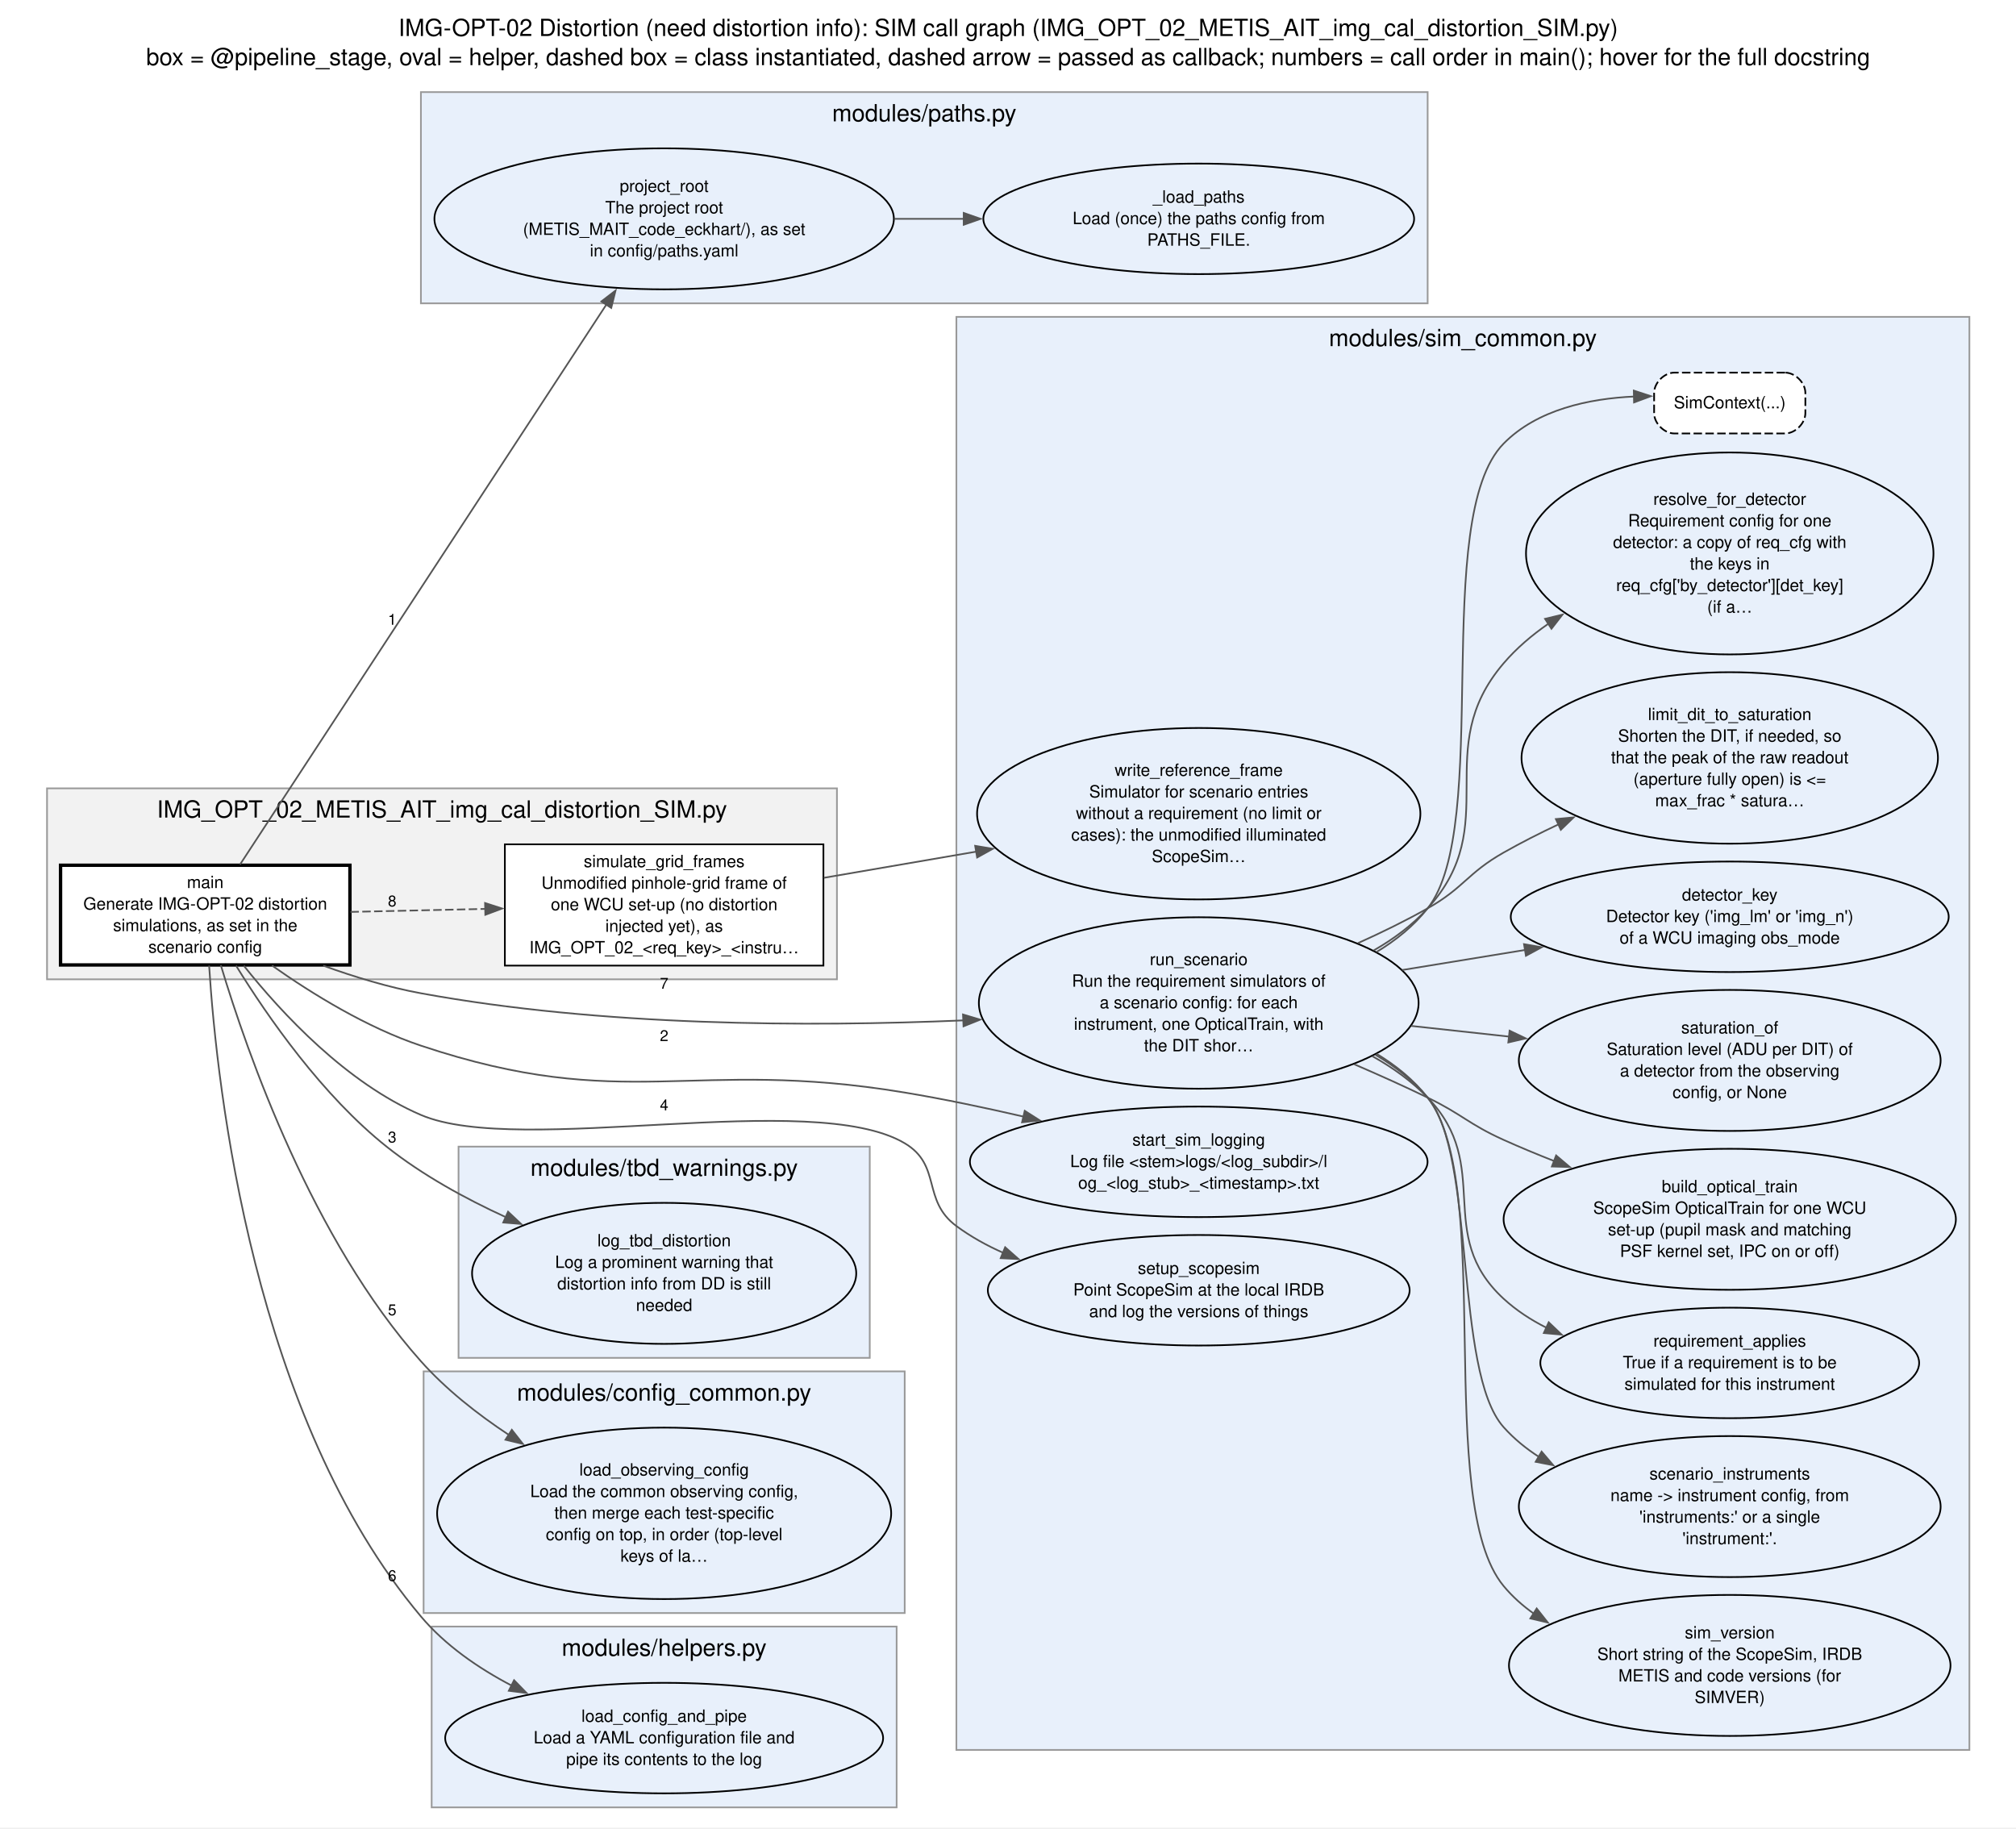
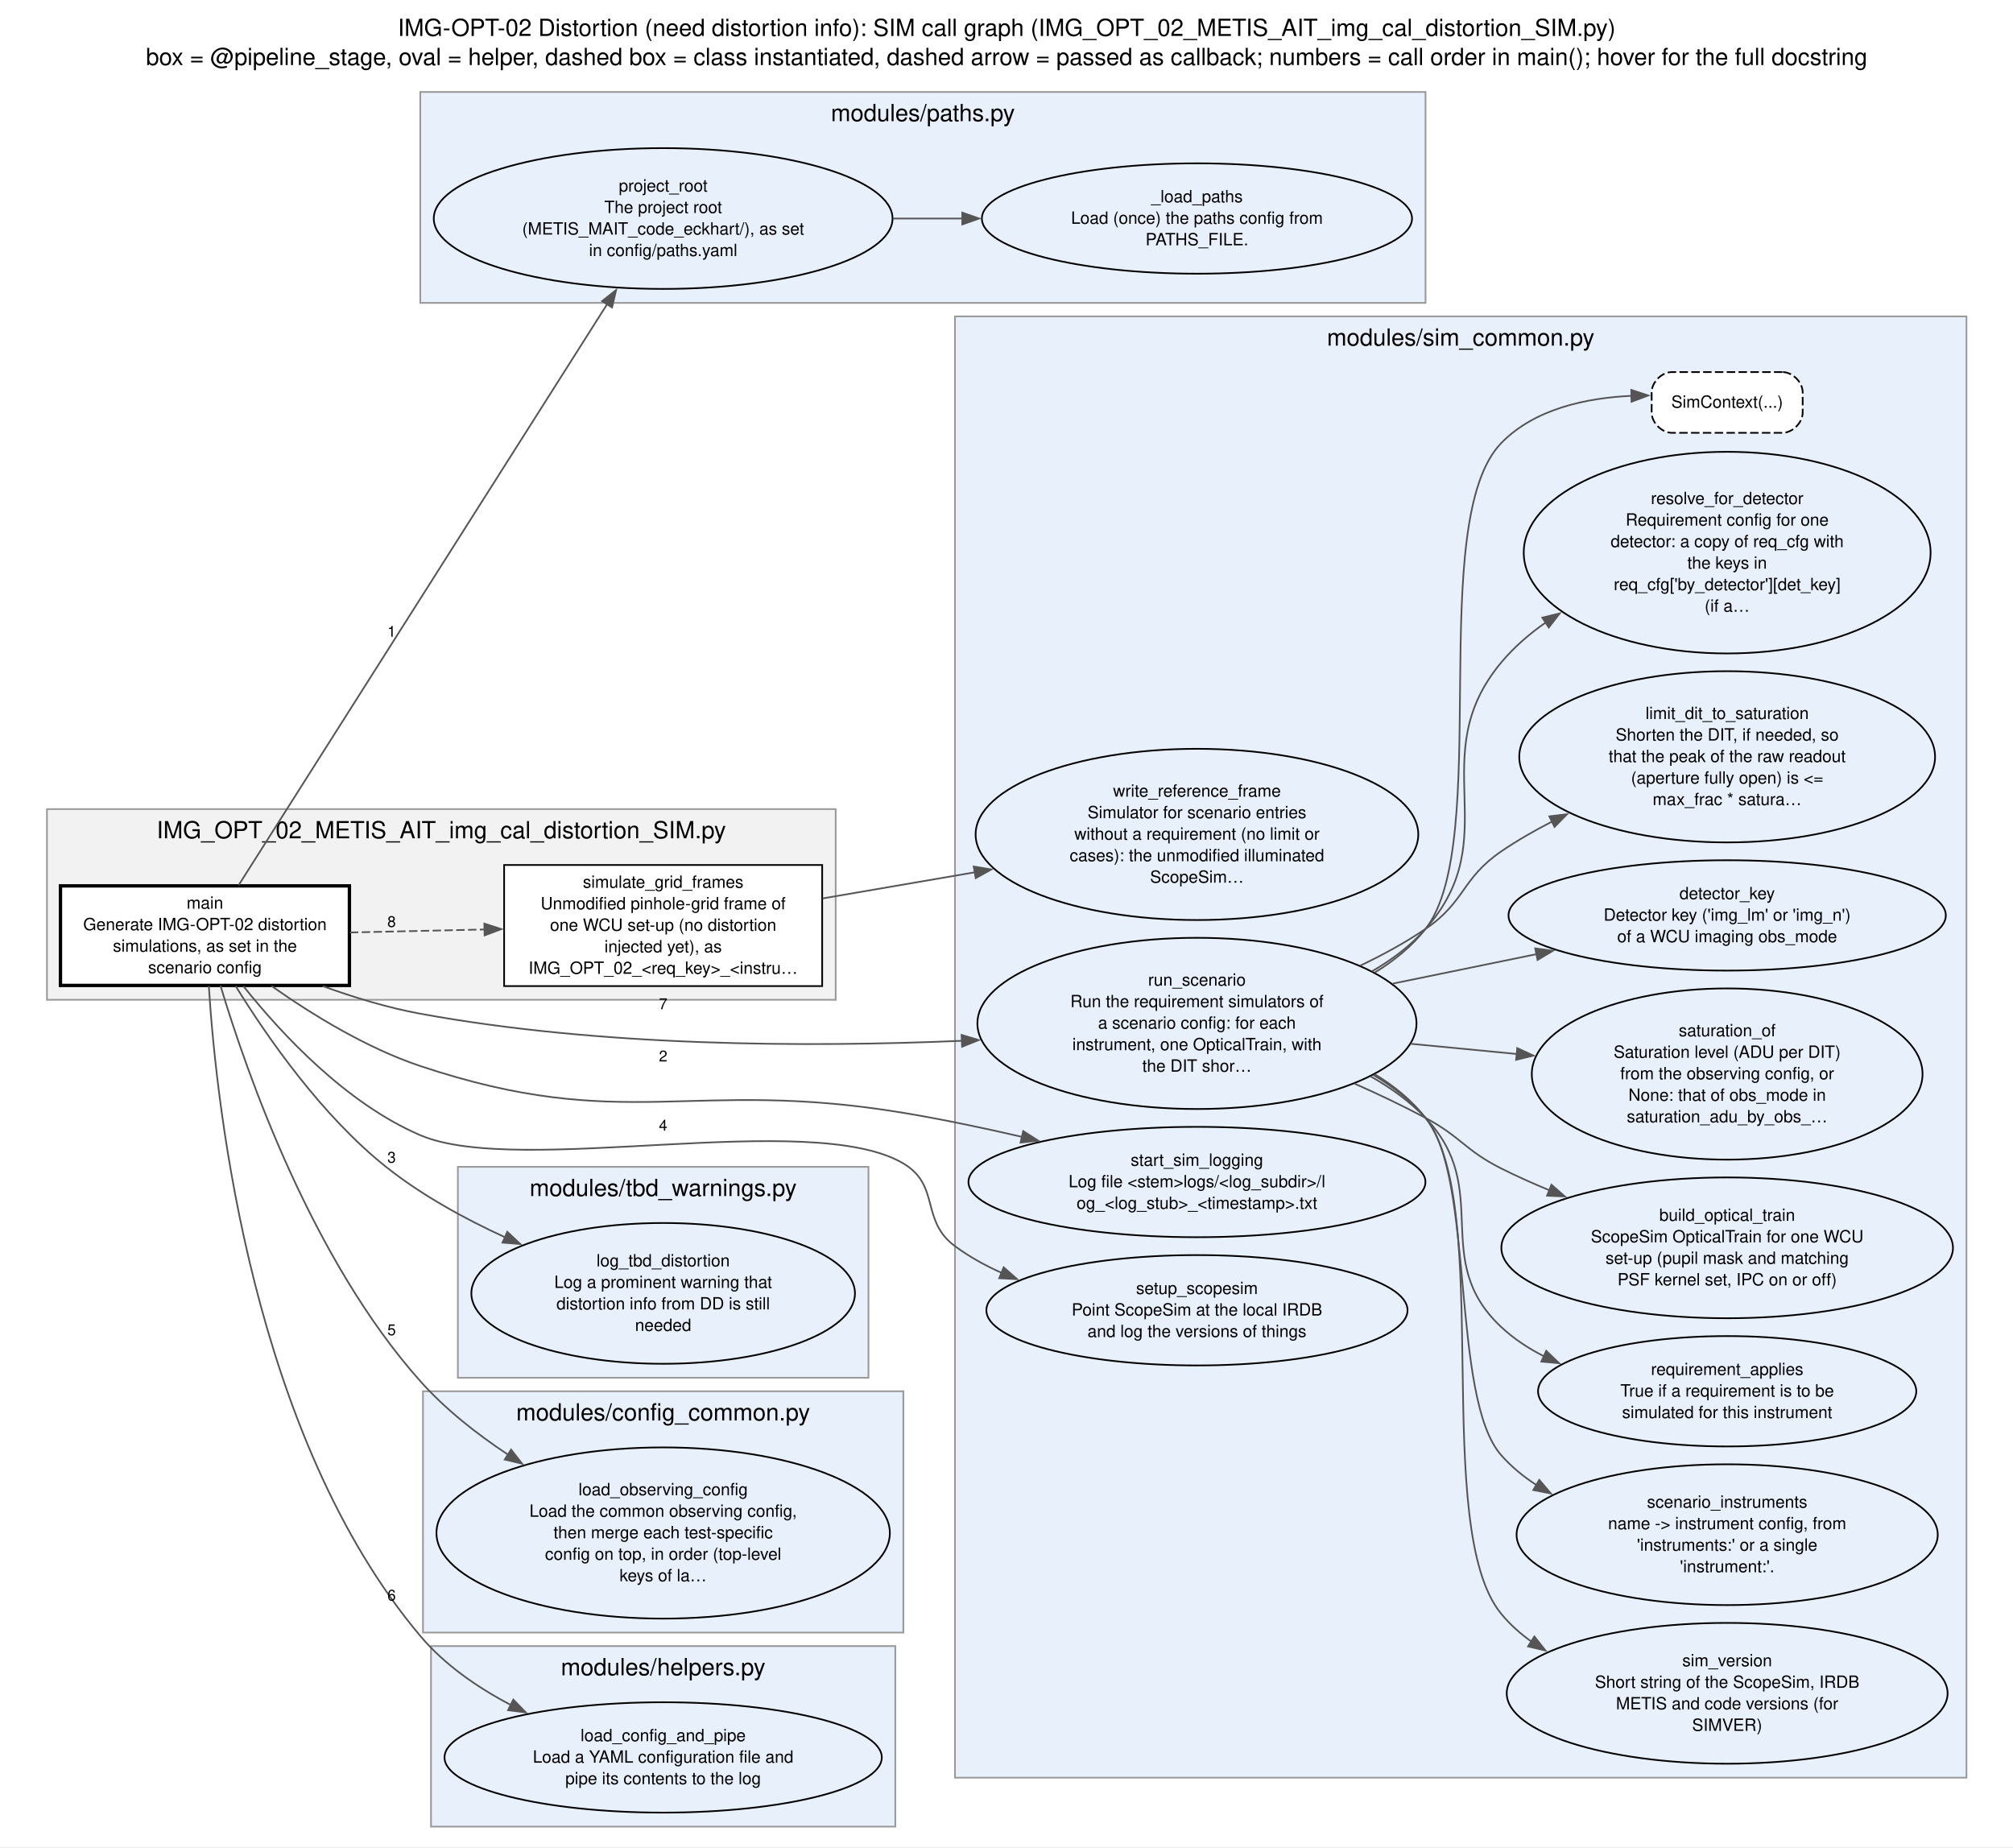
- <svg xmlns="http://www.w3.org/2000/svg" xmlns:xlink="http://www.w3.org/1999/xlink" width="1193pt" height="1082pt" viewBox="0.00 0.00 1193.00 1082.00">
-   <g id="graph0" class="graph" transform="scale(1 1) rotate(0) translate(4 1077.5)">
-     <polygon fill="white" stroke="none" points="-4,4 -4,-1077.5 1189.25,-1077.5 1189.25,4 -4,4" />
-     <text xml:space="preserve" text-anchor="middle" x="592.62" y="-1056.2" font-family="Helvetica,sans-Serif" font-size="14.00">IMG-OPT-02 Distortion (need distortion info): SIM call graph (IMG_OPT_02_METIS_AIT_img_cal_distortion_SIM.py)</text>
-     <text xml:space="preserve" text-anchor="middle" x="592.62" y="-1038.95" font-family="Helvetica,sans-Serif" font-size="14.00">box = @pipeline_stage, oval = helper, dashed box = class instantiated, dashed arrow = passed as callback; numbers = call order in main(); hover for the full docstring</text>
+ <svg xmlns="http://www.w3.org/2000/svg" xmlns:xlink="http://www.w3.org/1999/xlink" width="1193pt" height="1095pt" viewBox="0.00 0.00 1193.00 1095.00">
+   <g id="graph0" class="graph" transform="scale(1 1) rotate(0) translate(4 1090.5)">
+     <polygon fill="white" stroke="none" points="-4,4 -4,-1090.5 1189.25,-1090.5 1189.25,4 -4,4" />
+     <text xml:space="preserve" text-anchor="middle" x="592.62" y="-1069.2" font-family="Helvetica,sans-Serif" font-size="14.00">IMG-OPT-02 Distortion (need distortion info): SIM call graph (IMG_OPT_02_METIS_AIT_img_cal_distortion_SIM.py)</text>
+     <text xml:space="preserve" text-anchor="middle" x="592.62" y="-1051.95" font-family="Helvetica,sans-Serif" font-size="14.00">box = @pipeline_stage, oval = helper, dashed box = class instantiated, dashed arrow = passed as callback; numbers = call order in main(); hover for the full docstring</text>
    <g id="clust1" class="cluster">
      <polygon fill="#f2f2f2" stroke="#999999" points="23.83,-498 23.83,-611 491.27,-611 491.27,-498 23.83,-498" />
      <text xml:space="preserve" text-anchor="middle" x="257.55" y="-593.7" font-family="Helvetica,sans-Serif" font-size="14.00">IMG_OPT_02_METIS_AIT_img_cal_distortion_SIM.py</text>
    </g>
    <g id="clust2" class="cluster">
-       <polygon fill="#e8f0fb" stroke="#999999" points="245.08,-898 245.08,-1023 840.83,-1023 840.83,-898 245.08,-898" />
-       <text xml:space="preserve" text-anchor="middle" x="542.95" y="-1005.7" font-family="Helvetica,sans-Serif" font-size="14.00">modules/paths.py</text>
+       <polygon fill="#e8f0fb" stroke="#999999" points="245.08,-911 245.08,-1036 840.83,-1036 840.83,-911 245.08,-911" />
+       <text xml:space="preserve" text-anchor="middle" x="542.95" y="-1018.7" font-family="Helvetica,sans-Serif" font-size="14.00">modules/paths.py</text>
    </g>
    <g id="clust3" class="cluster">
-       <polygon fill="#e8f0fb" stroke="#999999" points="561.96,-42 561.96,-890 1161.42,-890 1161.42,-42 561.96,-42" />
-       <text xml:space="preserve" text-anchor="middle" x="861.69" y="-872.7" font-family="Helvetica,sans-Serif" font-size="14.00">modules/sim_common.py</text>
+       <polygon fill="#e8f0fb" stroke="#999999" points="561.96,-37 561.96,-903 1161.42,-903 1161.42,-37 561.96,-37" />
+       <text xml:space="preserve" text-anchor="middle" x="861.69" y="-885.7" font-family="Helvetica,sans-Serif" font-size="14.00">modules/sim_common.py</text>
    </g>
    <g id="clust4" class="cluster">
      <polygon fill="#e8f0fb" stroke="#999999" points="267.35,-274 267.35,-399 510.69,-399 510.69,-274 267.35,-274" />
      <text xml:space="preserve" text-anchor="middle" x="389.02" y="-381.7" font-family="Helvetica,sans-Serif" font-size="14.00">modules/tbd_warnings.py</text>
    </g>
    <g id="clust5" class="cluster">
      <polygon fill="#e8f0fb" stroke="#999999" points="246.67,-123 246.67,-266 531.37,-266 531.37,-123 246.67,-123" />
      <text xml:space="preserve" text-anchor="middle" x="389.02" y="-248.7" font-family="Helvetica,sans-Serif" font-size="14.00">modules/config_common.py</text>
    </g>
    <g id="clust6" class="cluster">
      <polygon fill="#e8f0fb" stroke="#999999" points="251.44,-8 251.44,-115 526.6,-115 526.6,-8 251.44,-8" />
      <text xml:space="preserve" text-anchor="middle" x="389.02" y="-97.7" font-family="Helvetica,sans-Serif" font-size="14.00">modules/helpers.py</text>
    </g>
    <g id="node1" class="node">
      <g id="a_node1">
        <a xlink:title="Generate IMG-OPT-02 distortion simulations, as set in the scenario config.">
          <polygon fill="white" stroke="black" stroke-width="2" points="203.08,-565.5 31.83,-565.5 31.83,-506.5 203.08,-506.5 203.08,-565.5" />
          <text xml:space="preserve" text-anchor="middle" x="117.45" y="-552" font-family="Helvetica,sans-Serif" font-size="10.00">main</text>
          <text xml:space="preserve" text-anchor="middle" x="117.45" y="-539.25" font-family="Helvetica,sans-Serif" font-size="10.00">Generate IMG-OPT-02 distortion</text>
          <text xml:space="preserve" text-anchor="middle" x="117.45" y="-526.5" font-family="Helvetica,sans-Serif" font-size="10.00">simulations, as set in the</text>
          <text xml:space="preserve" text-anchor="middle" x="117.45" y="-513.75" font-family="Helvetica,sans-Serif" font-size="10.00">scenario config</text>
        </a>
      </g>
    </g>
    <g id="node2" class="node">
      <g id="a_node2">
        <a xlink:title="Unmodified pinhole-grid frame of one WCU set-up (no distortion injected yet), as&#10;IMG_OPT_02_&lt;req_key&gt;_&lt;instrument&gt;_reference.fits (sim_common.write_reference_frame).&#10;&#10;OUTPUTS:&#10;- list[str]: written files">
          <polygon fill="white" stroke="black" points="483.27,-577.88 294.77,-577.88 294.77,-506.12 483.27,-506.12 483.27,-577.88" />
          <text xml:space="preserve" text-anchor="middle" x="389.02" y="-564.38" font-family="Helvetica,sans-Serif" font-size="10.00">simulate_grid_frames</text>
          <text xml:space="preserve" text-anchor="middle" x="389.02" y="-551.62" font-family="Helvetica,sans-Serif" font-size="10.00">Unmodified pinhole-grid frame of</text>
          <text xml:space="preserve" text-anchor="middle" x="389.02" y="-538.88" font-family="Helvetica,sans-Serif" font-size="10.00">one WCU set-up (no distortion</text>
          <text xml:space="preserve" text-anchor="middle" x="389.02" y="-526.12" font-family="Helvetica,sans-Serif" font-size="10.00">injected yet), as</text>
          <text xml:space="preserve" text-anchor="middle" x="389.02" y="-513.38" font-family="Helvetica,sans-Serif" font-size="10.00">IMG_OPT_02_&lt;req_key&gt;_&lt;instru…</text>
        </a>
      </g>
    </g>
    <g id="edge8" class="edge">
      <path fill="none" stroke="#555555" stroke-dasharray="5,2" d="M203.38,-537.89C228.76,-538.46 256.9,-539.08 283.39,-539.67" />
      <polygon fill="#555555" stroke="#555555" points="283.04,-543.16 293.12,-539.89 283.2,-536.17 283.04,-543.16" />
      <text xml:space="preserve" text-anchor="middle" x="228.08" y="-541.16" font-family="Helvetica,sans-Serif" font-size="9.00">8</text>
    </g>
    <g id="node3" class="node">
      <g id="a_node3">
        <a xlink:title="The project root (METIS_MAIT_code_eckhart/), as set in config/paths.yaml.&#10;&#10;OUTPUTS&#10;-------&#10;str&#10;    Absolute path, ending in '/' (scripts append to it, e.g. stem + &quot;data/&quot;).">
-           <ellipse fill="none" stroke="black" cx="389.02" cy="-948" rx="135.94" ry="41.72" />
-           <text xml:space="preserve" text-anchor="middle" x="389.02" y="-964" font-family="Helvetica,sans-Serif" font-size="10.00">project_root</text>
-           <text xml:space="preserve" text-anchor="middle" x="389.02" y="-951.25" font-family="Helvetica,sans-Serif" font-size="10.00">The project root</text>
-           <text xml:space="preserve" text-anchor="middle" x="389.02" y="-938.5" font-family="Helvetica,sans-Serif" font-size="10.00">(METIS_MAIT_code_eckhart/), as set</text>
-           <text xml:space="preserve" text-anchor="middle" x="389.02" y="-925.75" font-family="Helvetica,sans-Serif" font-size="10.00">in config/paths.yaml</text>
+           <ellipse fill="none" stroke="black" cx="389.02" cy="-961" rx="135.94" ry="41.72" />
+           <text xml:space="preserve" text-anchor="middle" x="389.02" y="-977" font-family="Helvetica,sans-Serif" font-size="10.00">project_root</text>
+           <text xml:space="preserve" text-anchor="middle" x="389.02" y="-964.25" font-family="Helvetica,sans-Serif" font-size="10.00">The project root</text>
+           <text xml:space="preserve" text-anchor="middle" x="389.02" y="-951.5" font-family="Helvetica,sans-Serif" font-size="10.00">(METIS_MAIT_code_eckhart/), as set</text>
+           <text xml:space="preserve" text-anchor="middle" x="389.02" y="-938.75" font-family="Helvetica,sans-Serif" font-size="10.00">in config/paths.yaml</text>
        </a>
      </g>
    </g>
    <g id="edge1" class="edge">
-       <path fill="none" stroke="#555555" d="M138.06,-565.96C183.83,-635.93 298.17,-810.68 354.95,-897.46" />
-       <polygon fill="#555555" stroke="#555555" points="351.86,-899.12 360.26,-905.57 357.71,-895.29 351.86,-899.12" />
-       <text xml:space="preserve" text-anchor="middle" x="228.08" y="-707.8" font-family="Helvetica,sans-Serif" font-size="9.00">1</text>
+       <path fill="none" stroke="#555555" d="M137.41,-565.89C182.98,-637.73 299.09,-820.79 355.83,-910.25" />
+       <polygon fill="#555555" stroke="#555555" points="352.83,-912.05 361.14,-918.62 358.74,-908.3 352.83,-912.05" />
+       <text xml:space="preserve" text-anchor="middle" x="228.08" y="-713.13" font-family="Helvetica,sans-Serif" font-size="9.00">1</text>
    </g>
    <g id="node5" class="node">
      <g id="a_node5">
        <a xlink:title="Log file &lt;stem&gt;logs/&lt;log_subdir&gt;/log_&lt;log_stub&gt;_&lt;timestamp&gt;.txt.">
          <ellipse fill="none" stroke="black" cx="705.37" cy="-390" rx="135.41" ry="32.7" />
          <text xml:space="preserve" text-anchor="middle" x="705.37" y="-399.62" font-family="Helvetica,sans-Serif" font-size="10.00">start_sim_logging</text>
          <text xml:space="preserve" text-anchor="middle" x="705.37" y="-386.88" font-family="Helvetica,sans-Serif" font-size="10.00">Log file &lt;stem&gt;logs/&lt;log_subdir&gt;/l</text>
          <text xml:space="preserve" text-anchor="middle" x="705.37" y="-374.12" font-family="Helvetica,sans-Serif" font-size="10.00">og_&lt;log_stub&gt;_&lt;timestamp&gt;.txt</text>
        </a>
      </g>
    </g>
    <g id="edge2" class="edge">
      <path fill="none" stroke="#555555" d="M156.93,-506.18C180.92,-489.26 213.2,-469.39 245.08,-458.75 366.34,-418.27 405.26,-451.96 531.37,-431 554.27,-427.2 578.64,-422.09 601.64,-416.77" />
      <polygon fill="#555555" stroke="#555555" points="602.4,-420.19 611.34,-414.5 600.81,-413.37 602.4,-420.19" />
      <text xml:space="preserve" text-anchor="middle" x="389.02" y="-461.45" font-family="Helvetica,sans-Serif" font-size="9.00">2</text>
    </g>
    <g id="node6" class="node">
      <g id="a_node6">
        <a xlink:title="Point ScopeSim at the local IRDB and log the versions of things.">
          <ellipse fill="none" stroke="black" cx="705.37" cy="-314" rx="124.8" ry="32.7" />
          <text xml:space="preserve" text-anchor="middle" x="705.37" y="-323.62" font-family="Helvetica,sans-Serif" font-size="10.00">setup_scopesim</text>
          <text xml:space="preserve" text-anchor="middle" x="705.37" y="-310.88" font-family="Helvetica,sans-Serif" font-size="10.00">Point ScopeSim at the local IRDB</text>
          <text xml:space="preserve" text-anchor="middle" x="705.37" y="-298.12" font-family="Helvetica,sans-Serif" font-size="10.00">and log the versions of things</text>
        </a>
      </g>
    </g>
    <g id="edge4" class="edge">
      <path fill="none" stroke="#555555" d="M140.28,-506.05C162.92,-477.64 201.12,-436.59 245.08,-417.75 303.66,-392.65 476.56,-433.52 531.37,-401 553.45,-387.9 541.32,-367.26 561.96,-352 570.44,-345.73 579.87,-340.5 589.74,-336.13" />
      <polygon fill="#555555" stroke="#555555" points="590.81,-339.47 598.75,-332.45 588.17,-332.99 590.81,-339.47" />
      <text xml:space="preserve" text-anchor="middle" x="389.02" y="-420.45" font-family="Helvetica,sans-Serif" font-size="9.00">4</text>
    </g>
    <g id="node7" class="node">
      <g id="a_node7">
-         <a xlink:title="Run the requirement simulators of a scenario config: for each instrument, one&#10;OpticalTrain, with the DIT shortened if needed so the raw readout (aperture fully&#10;open) peaks at &lt;= MAX_RAW_FRAC of saturation (limit_dit_to_saturation); for each&#10;requirement with simulate: true that applies to it, the requirement's simulator,&#10;simulator(ctx, req_key, req_cfg) -&gt; list of written files, with req_cfg resolved&#10;for the instrument's detector (see resolve_for_detector).&#10;&#10;INPUTS:&#10;- scenario (dict): the scenario config&#10;- simulators (dict): requirement key -&gt; simulator function&#10;- observing (dict): merged observing config (common + test-specific)&#10;- out_dir (str): directory to write to&#10;- test_prefix (str): file name prefix, e.g. 'IMG_OPT_04'&#10;- results_dir (str or None): directory for FYI plots (ctx.results_dir), if any&#10;&#10;OUTPUTS:&#10;- dict: (requirement key, instrument name) -&gt; list of written files">
+         <a xlink:title="Run the requirement simulators of a scenario config: for each instrument, one&#10;OpticalTrain, with the DIT shortened if needed so the raw readout (aperture fully&#10;open) peaks at &lt;= MAX_RAW_FRAC of saturation (limit_dit_to_saturation); for each&#10;requirement with simulate: true that applies to it, the requirement's simulator,&#10;simulator(ctx, req_key, req_cfg) -&gt; list of written files, with req_cfg resolved&#10;for the instrument's detector (see resolve_for_detector).&#10;&#10;INPUTS:&#10;- scenario (dict): the scenario config&#10;- simulators (dict): requirement key -&gt; simulator function&#10;- observing (dict): merged observing config (common + test-specific)&#10;- out_dir (str): directory to write to&#10;- test_prefix (str): file name prefix, e.g. 'IMG_OPT_04'&#10;- plot_dir (str or None): directory for FYI plots (ctx.plot_dir), if any; see&#10;  sim_plot_dir&#10;&#10;OUTPUTS:&#10;- dict: (requirement key, instrument name) -&gt; list of written files">
          <ellipse fill="none" stroke="black" cx="705.37" cy="-484" rx="130.11" ry="50.73" />
          <text xml:space="preserve" text-anchor="middle" x="705.37" y="-506.38" font-family="Helvetica,sans-Serif" font-size="10.00">run_scenario</text>
          <text xml:space="preserve" text-anchor="middle" x="705.37" y="-493.62" font-family="Helvetica,sans-Serif" font-size="10.00">Run the requirement simulators of</text>
          <text xml:space="preserve" text-anchor="middle" x="705.37" y="-480.88" font-family="Helvetica,sans-Serif" font-size="10.00">a scenario config: for each</text>
          <text xml:space="preserve" text-anchor="middle" x="705.37" y="-468.12" font-family="Helvetica,sans-Serif" font-size="10.00">instrument, one OpticalTrain, with</text>
          <text xml:space="preserve" text-anchor="middle" x="705.37" y="-455.38" font-family="Helvetica,sans-Serif" font-size="10.00">the DIT shor…</text>
        </a>
      </g>
    </g>
    <g id="edge7" class="edge">
      <path fill="none" stroke="#555555" d="M187.27,-506.1C205.7,-499.42 225.86,-493.27 245.08,-489.75 351.62,-470.21 474.41,-469.79 566.21,-473.7" />
      <polygon fill="#555555" stroke="#555555" points="565.87,-477.19 576.02,-474.14 566.18,-470.19 565.87,-477.19" />
      <text xml:space="preserve" text-anchor="middle" x="389.02" y="-492.45" font-family="Helvetica,sans-Serif" font-size="9.00">7</text>
    </g>
    <g id="node18" class="node">
      <g id="a_node18">
        <a xlink:title="Log a prominent warning that distortion info from DD is still needed.">
          <ellipse fill="none" stroke="black" cx="389.02" cy="-324" rx="113.67" ry="41.72" />
          <text xml:space="preserve" text-anchor="middle" x="389.02" y="-340" font-family="Helvetica,sans-Serif" font-size="10.00">log_tbd_distortion</text>
          <text xml:space="preserve" text-anchor="middle" x="389.02" y="-327.25" font-family="Helvetica,sans-Serif" font-size="10.00">Log a prominent warning that</text>
          <text xml:space="preserve" text-anchor="middle" x="389.02" y="-314.5" font-family="Helvetica,sans-Serif" font-size="10.00">distortion info from DD is still</text>
          <text xml:space="preserve" text-anchor="middle" x="389.02" y="-301.75" font-family="Helvetica,sans-Serif" font-size="10.00">needed</text>
        </a>
      </g>
    </g>
    <g id="edge3" class="edge">
      <path fill="none" stroke="#555555" d="M135.7,-506.07C154.45,-475.72 186.89,-429.02 225.08,-398.75 245.99,-382.17 271.18,-368.31 295.43,-357.21" />
      <polygon fill="#555555" stroke="#555555" points="296.65,-360.5 304.36,-353.24 293.8,-354.1 296.65,-360.5" />
      <text xml:space="preserve" text-anchor="middle" x="228.08" y="-401.45" font-family="Helvetica,sans-Serif" font-size="9.00">3</text>
    </g>
    <g id="node19" class="node">
      <g id="a_node19">
        <a xlink:title="Load the common observing config, then merge each test-specific config on top, in&#10;order (top-level keys of later files override earlier ones).&#10;&#10;INPUTS&#10;----------&#10;stem : str&#10;    Project root (METIS_MAIT_code_eckhart/), prepended to relative paths.&#10;*test_config_files : str&#10;    Test-specific observing configs, relative to stem or absolute.&#10;&#10;OUTPUTS&#10;-------&#10;dict&#10;    The merged observing config.">
          <ellipse fill="none" stroke="black" cx="389.02" cy="-182" rx="134.35" ry="50.73" />
          <text xml:space="preserve" text-anchor="middle" x="389.02" y="-204.38" font-family="Helvetica,sans-Serif" font-size="10.00">load_observing_config</text>
          <text xml:space="preserve" text-anchor="middle" x="389.02" y="-191.62" font-family="Helvetica,sans-Serif" font-size="10.00">Load the common observing config,</text>
          <text xml:space="preserve" text-anchor="middle" x="389.02" y="-178.88" font-family="Helvetica,sans-Serif" font-size="10.00">then merge each test-specific</text>
          <text xml:space="preserve" text-anchor="middle" x="389.02" y="-166.12" font-family="Helvetica,sans-Serif" font-size="10.00">config on top, in order (top-level</text>
          <text xml:space="preserve" text-anchor="middle" x="389.02" y="-153.38" font-family="Helvetica,sans-Serif" font-size="10.00">keys of la…</text>
        </a>
      </g>
    </g>
    <g id="edge5" class="edge">
      <path fill="none" stroke="#555555" d="M126.67,-506.37C142.39,-454.02 180.98,-343.91 245.08,-272 259.85,-255.43 278.39,-240.78 297.17,-228.38" />
      <polygon fill="#555555" stroke="#555555" points="298.88,-231.44 305.42,-223.1 295.11,-225.54 298.88,-231.44" />
      <text xml:space="preserve" text-anchor="middle" x="228.08" y="-299.23" font-family="Helvetica,sans-Serif" font-size="9.00">5</text>
    </g>
    <g id="node20" class="node">
      <g id="a_node20">
        <a xlink:title="Load a YAML configuration file and pipe its contents to the log.&#10;&#10;INPUTS&#10;----------&#10;config_file_choice : str&#10;    Path to the configuration file.&#10;print_one_line : bool, optional&#10;    If True, log the entire config on a single line. If False (default), log&#10;    in a more readable, multiline format.&#10;&#10;OUTPUTS&#10;-------&#10;config_this : dict&#10;    The configuration dictionary loaded from file.">
          <ellipse fill="none" stroke="black" cx="389.02" cy="-49" rx="129.58" ry="32.7" />
          <text xml:space="preserve" text-anchor="middle" x="389.02" y="-58.62" font-family="Helvetica,sans-Serif" font-size="10.00">load_config_and_pipe</text>
          <text xml:space="preserve" text-anchor="middle" x="389.02" y="-45.88" font-family="Helvetica,sans-Serif" font-size="10.00">Load a YAML configuration file and</text>
          <text xml:space="preserve" text-anchor="middle" x="389.02" y="-33.12" font-family="Helvetica,sans-Serif" font-size="10.00">pipe its contents to the log</text>
        </a>
      </g>
    </g>
    <g id="edge6" class="edge">
      <path fill="none" stroke="#555555" d="M119.75,-506.13C124.44,-432.27 146.06,-238.52 245.08,-121 259.48,-103.91 278.93,-90.46 298.85,-80.03" />
      <polygon fill="#555555" stroke="#555555" points="300.21,-83.27 307.6,-75.68 297.09,-77 300.21,-83.27" />
      <text xml:space="preserve" text-anchor="middle" x="228.08" y="-141.95" font-family="Helvetica,sans-Serif" font-size="9.00">6</text>
    </g>
    <g id="node16" class="node">
      <g id="a_node16">
        <a xlink:title="Simulator for scenario entries without a requirement (no limit or cases): the&#10;unmodified illuminated ScopeSim frame, with dark_2 as BACKGROUND, as&#10;&lt;prefix&gt;_&lt;req_key&gt;_&lt;instrument&gt;_reference.fits.&#10;&#10;OUTPUTS:&#10;- list[str]: written files">
          <ellipse fill="none" stroke="black" cx="705.37" cy="-596" rx="131.17" ry="50.73" />
          <text xml:space="preserve" text-anchor="middle" x="705.37" y="-618.38" font-family="Helvetica,sans-Serif" font-size="10.00">write_reference_frame</text>
          <text xml:space="preserve" text-anchor="middle" x="705.37" y="-605.62" font-family="Helvetica,sans-Serif" font-size="10.00">Simulator for scenario entries</text>
          <text xml:space="preserve" text-anchor="middle" x="705.37" y="-592.88" font-family="Helvetica,sans-Serif" font-size="10.00">without a requirement (no limit or</text>
          <text xml:space="preserve" text-anchor="middle" x="705.37" y="-580.12" font-family="Helvetica,sans-Serif" font-size="10.00">cases): the unmodified illuminated</text>
          <text xml:space="preserve" text-anchor="middle" x="705.37" y="-567.38" font-family="Helvetica,sans-Serif" font-size="10.00">ScopeSim…</text>
        </a>
      </g>
    </g>
    <g id="edge19" class="edge">
      <path fill="none" stroke="#555555" d="M483.48,-558.06C511.85,-562.93 543.55,-568.37 573.89,-573.59" />
      <polygon fill="#555555" stroke="#555555" points="573.06,-576.99 583.5,-575.24 574.24,-570.09 573.06,-576.99" />
    </g>
    <g id="node4" class="node">
      <g id="a_node4">
        <a xlink:title="Load (once) the paths config from PATHS_FILE.">
-           <ellipse fill="none" stroke="black" cx="705.37" cy="-948" rx="127.46" ry="32.7" />
-           <text xml:space="preserve" text-anchor="middle" x="705.37" y="-957.62" font-family="Helvetica,sans-Serif" font-size="10.00">_load_paths</text>
-           <text xml:space="preserve" text-anchor="middle" x="705.37" y="-944.88" font-family="Helvetica,sans-Serif" font-size="10.00">Load (once) the paths config from</text>
-           <text xml:space="preserve" text-anchor="middle" x="705.37" y="-932.12" font-family="Helvetica,sans-Serif" font-size="10.00">PATHS_FILE.</text>
+           <ellipse fill="none" stroke="black" cx="705.37" cy="-961" rx="127.46" ry="32.7" />
+           <text xml:space="preserve" text-anchor="middle" x="705.37" y="-970.62" font-family="Helvetica,sans-Serif" font-size="10.00">_load_paths</text>
+           <text xml:space="preserve" text-anchor="middle" x="705.37" y="-957.88" font-family="Helvetica,sans-Serif" font-size="10.00">Load (once) the paths config from</text>
+           <text xml:space="preserve" text-anchor="middle" x="705.37" y="-945.12" font-family="Helvetica,sans-Serif" font-size="10.00">PATHS_FILE.</text>
        </a>
      </g>
    </g>
    <g id="edge9" class="edge">
-       <path fill="none" stroke="#555555" d="M525.16,-948C538.81,-948 552.68,-948 566.36,-948" />
-       <polygon fill="#555555" stroke="#555555" points="566.29,-951.5 576.29,-948 566.29,-944.5 566.29,-951.5" />
+       <path fill="none" stroke="#555555" d="M525.16,-961C538.81,-961 552.68,-961 566.36,-961" />
+       <polygon fill="#555555" stroke="#555555" points="566.29,-964.5 576.29,-961 566.29,-957.5 566.29,-964.5" />
    </g>
    <g id="node8" class="node">
      <g id="a_node8">
        <a xlink:title="Short string of the ScopeSim, IRDB METIS and code versions (for SIMVER).">
-           <ellipse fill="none" stroke="black" cx="1019.6" cy="-92" rx="130.64" ry="41.72" />
-           <text xml:space="preserve" text-anchor="middle" x="1019.6" y="-108" font-family="Helvetica,sans-Serif" font-size="10.00">sim_version</text>
-           <text xml:space="preserve" text-anchor="middle" x="1019.6" y="-95.25" font-family="Helvetica,sans-Serif" font-size="10.00">Short string of the ScopeSim, IRDB</text>
-           <text xml:space="preserve" text-anchor="middle" x="1019.6" y="-82.5" font-family="Helvetica,sans-Serif" font-size="10.00">METIS and code versions (for</text>
-           <text xml:space="preserve" text-anchor="middle" x="1019.6" y="-69.75" font-family="Helvetica,sans-Serif" font-size="10.00">SIMVER)</text>
+           <ellipse fill="none" stroke="black" cx="1019.6" cy="-87" rx="130.64" ry="41.72" />
+           <text xml:space="preserve" text-anchor="middle" x="1019.6" y="-103" font-family="Helvetica,sans-Serif" font-size="10.00">sim_version</text>
+           <text xml:space="preserve" text-anchor="middle" x="1019.6" y="-90.25" font-family="Helvetica,sans-Serif" font-size="10.00">Short string of the ScopeSim, IRDB</text>
+           <text xml:space="preserve" text-anchor="middle" x="1019.6" y="-77.5" font-family="Helvetica,sans-Serif" font-size="10.00">METIS and code versions (for</text>
+           <text xml:space="preserve" text-anchor="middle" x="1019.6" y="-64.75" font-family="Helvetica,sans-Serif" font-size="10.00">SIMVER)</text>
        </a>
      </g>
    </g>
    <g id="edge10" class="edge">
-       <path fill="none" stroke="#555555" d="M810.65,-453.9C822.14,-446.96 832.63,-438.44 840.83,-428 880.94,-376.86 844.29,-189.02 885.78,-139 890.99,-132.72 897.09,-127.28 903.77,-122.57" />
-       <polygon fill="#555555" stroke="#555555" points="905.36,-125.71 911.93,-117.39 901.61,-119.8 905.36,-125.71" />
+       <path fill="none" stroke="#555555" d="M810.67,-453.92C822.17,-446.98 832.65,-438.46 840.83,-428 881.56,-375.95 843.65,-184.92 885.78,-134 890.98,-127.72 897.08,-122.27 903.75,-117.55" />
+       <polygon fill="#555555" stroke="#555555" points="905.34,-120.69 911.91,-112.37 901.59,-114.78 905.34,-120.69" />
    </g>
    <g id="node9" class="node">
      <g id="a_node9">
        <a xlink:title="name -&gt; instrument config, from 'instruments:' or a single 'instrument:'.">
-           <ellipse fill="none" stroke="black" cx="1019.6" cy="-186" rx="124.8" ry="41.72" />
-           <text xml:space="preserve" text-anchor="middle" x="1019.6" y="-202" font-family="Helvetica,sans-Serif" font-size="10.00">scenario_instruments</text>
-           <text xml:space="preserve" text-anchor="middle" x="1019.6" y="-189.25" font-family="Helvetica,sans-Serif" font-size="10.00">name -&gt; instrument config, from</text>
-           <text xml:space="preserve" text-anchor="middle" x="1019.6" y="-176.5" font-family="Helvetica,sans-Serif" font-size="10.00">'instruments:' or a single</text>
-           <text xml:space="preserve" text-anchor="middle" x="1019.6" y="-163.75" font-family="Helvetica,sans-Serif" font-size="10.00">'instrument:'.</text>
+           <ellipse fill="none" stroke="black" cx="1019.6" cy="-181" rx="124.8" ry="41.72" />
+           <text xml:space="preserve" text-anchor="middle" x="1019.6" y="-197" font-family="Helvetica,sans-Serif" font-size="10.00">scenario_instruments</text>
+           <text xml:space="preserve" text-anchor="middle" x="1019.6" y="-184.25" font-family="Helvetica,sans-Serif" font-size="10.00">name -&gt; instrument config, from</text>
+           <text xml:space="preserve" text-anchor="middle" x="1019.6" y="-171.5" font-family="Helvetica,sans-Serif" font-size="10.00">'instruments:' or a single</text>
+           <text xml:space="preserve" text-anchor="middle" x="1019.6" y="-158.75" font-family="Helvetica,sans-Serif" font-size="10.00">'instrument:'.</text>
        </a>
      </g>
    </g>
    <g id="edge11" class="edge">
-       <path fill="none" stroke="#555555" d="M809.94,-453.33C821.55,-446.48 832.26,-438.14 840.83,-428 869.52,-394.03 856.17,-266.18 885.78,-233 891.86,-226.19 898.99,-220.36 906.74,-215.38" />
-       <polygon fill="#555555" stroke="#555555" points="908.27,-218.54 915.15,-210.48 904.75,-212.49 908.27,-218.54" />
+       <path fill="none" stroke="#555555" d="M810,-453.37C821.6,-446.52 832.29,-438.17 840.83,-428 870.13,-393.12 855.54,-262.07 885.78,-228 891.84,-221.17 898.96,-215.34 906.69,-210.35" />
+       <polygon fill="#555555" stroke="#555555" points="908.23,-213.5 915.1,-205.44 904.7,-207.46 908.23,-213.5" />
    </g>
    <g id="node10" class="node">
      <g id="a_node10">
        <a xlink:title="True if a requirement is to be simulated for this instrument.">
-           <ellipse fill="none" stroke="black" cx="1019.6" cy="-271" rx="112.08" ry="32.7" />
-           <text xml:space="preserve" text-anchor="middle" x="1019.6" y="-280.62" font-family="Helvetica,sans-Serif" font-size="10.00">requirement_applies</text>
-           <text xml:space="preserve" text-anchor="middle" x="1019.6" y="-267.88" font-family="Helvetica,sans-Serif" font-size="10.00">True if a requirement is to be</text>
-           <text xml:space="preserve" text-anchor="middle" x="1019.6" y="-255.12" font-family="Helvetica,sans-Serif" font-size="10.00">simulated for this instrument</text>
+           <ellipse fill="none" stroke="black" cx="1019.6" cy="-266" rx="112.08" ry="32.7" />
+           <text xml:space="preserve" text-anchor="middle" x="1019.6" y="-275.62" font-family="Helvetica,sans-Serif" font-size="10.00">requirement_applies</text>
+           <text xml:space="preserve" text-anchor="middle" x="1019.6" y="-262.88" font-family="Helvetica,sans-Serif" font-size="10.00">True if a requirement is to be</text>
+           <text xml:space="preserve" text-anchor="middle" x="1019.6" y="-250.12" font-family="Helvetica,sans-Serif" font-size="10.00">simulated for this instrument</text>
        </a>
      </g>
    </g>
    <g id="edge12" class="edge">
-       <path fill="none" stroke="#555555" d="M808.01,-452.57C820.08,-445.83 831.42,-437.72 840.83,-428 880.13,-387.36 844.19,-347.29 885.78,-309 893.3,-302.08 901.99,-296.41 911.26,-291.77" />
-       <polygon fill="#555555" stroke="#555555" points="912.47,-295.06 920.13,-287.75 909.58,-288.69 912.47,-295.06" />
+       <path fill="none" stroke="#555555" d="M808.13,-452.69C820.18,-445.93 831.49,-437.79 840.83,-428 881.3,-385.59 842.92,-343.99 885.78,-304 893.25,-297.03 901.91,-291.33 911.16,-286.66" />
+       <polygon fill="#555555" stroke="#555555" points="912.37,-289.96 920.02,-282.63 909.47,-283.59 912.37,-289.96" />
    </g>
    <g id="node11" class="node">
      <g id="a_node11">
        <a xlink:title="ScopeSim OpticalTrain for one WCU set-up (pupil mask and matching PSF kernel set,&#10;IPC on or off).">
-           <ellipse fill="none" stroke="black" cx="1019.6" cy="-356" rx="133.82" ry="41.72" />
-           <text xml:space="preserve" text-anchor="middle" x="1019.6" y="-372" font-family="Helvetica,sans-Serif" font-size="10.00">build_optical_train</text>
-           <text xml:space="preserve" text-anchor="middle" x="1019.6" y="-359.25" font-family="Helvetica,sans-Serif" font-size="10.00">ScopeSim OpticalTrain for one WCU</text>
-           <text xml:space="preserve" text-anchor="middle" x="1019.6" y="-346.5" font-family="Helvetica,sans-Serif" font-size="10.00">set-up (pupil mask and matching</text>
-           <text xml:space="preserve" text-anchor="middle" x="1019.6" y="-333.75" font-family="Helvetica,sans-Serif" font-size="10.00">PSF kernel set, IPC on or off)</text>
+           <ellipse fill="none" stroke="black" cx="1019.6" cy="-351" rx="133.82" ry="41.72" />
+           <text xml:space="preserve" text-anchor="middle" x="1019.6" y="-367" font-family="Helvetica,sans-Serif" font-size="10.00">build_optical_train</text>
+           <text xml:space="preserve" text-anchor="middle" x="1019.6" y="-354.25" font-family="Helvetica,sans-Serif" font-size="10.00">ScopeSim OpticalTrain for one WCU</text>
+           <text xml:space="preserve" text-anchor="middle" x="1019.6" y="-341.5" font-family="Helvetica,sans-Serif" font-size="10.00">set-up (pupil mask and matching</text>
+           <text xml:space="preserve" text-anchor="middle" x="1019.6" y="-328.75" font-family="Helvetica,sans-Serif" font-size="10.00">PSF kernel set, IPC on or off)</text>
        </a>
      </g>
    </g>
    <g id="edge13" class="edge">
-       <path fill="none" stroke="#555555" d="M797.4,-447.73C812.04,-441.42 826.95,-434.72 840.83,-428 861.4,-418.03 864.94,-412.4 885.78,-403 895.38,-398.67 905.51,-394.47 915.71,-390.47" />
-       <polygon fill="#555555" stroke="#555555" points="916.86,-393.78 924.94,-386.93 914.35,-387.24 916.86,-393.78" />
+       <path fill="none" stroke="#555555" d="M798.61,-448.38C812.96,-442.04 827.45,-435.16 840.83,-428 862,-416.66 864.3,-408.76 885.78,-398 894.86,-393.46 904.48,-389.15 914.23,-385.12" />
+       <polygon fill="#555555" stroke="#555555" points="915.46,-388.4 923.44,-381.43 912.86,-381.9 915.46,-388.4" />
    </g>
    <g id="node12" class="node">
      <g id="a_node12">
-         <a xlink:title="Saturation level (ADU per DIT) of a detector from the observing config, or None.">
-           <ellipse fill="none" stroke="black" cx="1019.6" cy="-450" rx="124.8" ry="41.72" />
-           <text xml:space="preserve" text-anchor="middle" x="1019.6" y="-466" font-family="Helvetica,sans-Serif" font-size="10.00">saturation_of</text>
-           <text xml:space="preserve" text-anchor="middle" x="1019.6" y="-453.25" font-family="Helvetica,sans-Serif" font-size="10.00">Saturation level (ADU per DIT) of</text>
-           <text xml:space="preserve" text-anchor="middle" x="1019.6" y="-440.5" font-family="Helvetica,sans-Serif" font-size="10.00">a detector from the observing</text>
-           <text xml:space="preserve" text-anchor="middle" x="1019.6" y="-427.75" font-family="Helvetica,sans-Serif" font-size="10.00">config, or None</text>
+         <a xlink:title="Saturation level (ADU per DIT) from the observing config, or None: that of&#10;obs_mode in saturation_adu_by_obs_mode (modes whose detector readout mode differs&#10;from the imaging default, e.g. the LSS modes), else that of the detector in&#10;saturation_adu.">
+           <ellipse fill="none" stroke="black" cx="1019.6" cy="-454" rx="115.79" ry="50.73" />
+           <text xml:space="preserve" text-anchor="middle" x="1019.6" y="-476.38" font-family="Helvetica,sans-Serif" font-size="10.00">saturation_of</text>
+           <text xml:space="preserve" text-anchor="middle" x="1019.6" y="-463.62" font-family="Helvetica,sans-Serif" font-size="10.00">Saturation level (ADU per DIT)</text>
+           <text xml:space="preserve" text-anchor="middle" x="1019.6" y="-450.88" font-family="Helvetica,sans-Serif" font-size="10.00">from the observing config, or</text>
+           <text xml:space="preserve" text-anchor="middle" x="1019.6" y="-438.12" font-family="Helvetica,sans-Serif" font-size="10.00">None: that of obs_mode in</text>
+           <text xml:space="preserve" text-anchor="middle" x="1019.6" y="-425.38" font-family="Helvetica,sans-Serif" font-size="10.00">saturation_adu_by_obs_…</text>
        </a>
      </g>
    </g>
    <g id="edge14" class="edge">
-       <path fill="none" stroke="#555555" d="M831.12,-470.42C850.22,-468.34 869.97,-466.19 889.17,-464.09" />
-       <polygon fill="#555555" stroke="#555555" points="889.33,-467.6 898.89,-463.04 888.57,-460.64 889.33,-467.6" />
+       <path fill="none" stroke="#555555" d="M832.02,-471.93C852.75,-469.94 874.23,-467.87 894.91,-465.88" />
+       <polygon fill="#555555" stroke="#555555" points="895.18,-469.37 904.8,-464.93 894.51,-462.41 895.18,-469.37" />
    </g>
    <g id="node13" class="node">
      <g id="a_node13">
        <a xlink:title="Detector key ('img_lm' or 'img_n') of a WCU imaging obs_mode.">
-           <ellipse fill="none" stroke="black" cx="1019.6" cy="-535" rx="129.58" ry="32.7" />
-           <text xml:space="preserve" text-anchor="middle" x="1019.6" y="-544.62" font-family="Helvetica,sans-Serif" font-size="10.00">detector_key</text>
-           <text xml:space="preserve" text-anchor="middle" x="1019.6" y="-531.88" font-family="Helvetica,sans-Serif" font-size="10.00">Detector key ('img_lm' or 'img_n')</text>
-           <text xml:space="preserve" text-anchor="middle" x="1019.6" y="-519.12" font-family="Helvetica,sans-Serif" font-size="10.00">of a WCU imaging obs_mode</text>
+           <ellipse fill="none" stroke="black" cx="1019.6" cy="-548" rx="129.58" ry="32.7" />
+           <text xml:space="preserve" text-anchor="middle" x="1019.6" y="-557.62" font-family="Helvetica,sans-Serif" font-size="10.00">detector_key</text>
+           <text xml:space="preserve" text-anchor="middle" x="1019.6" y="-544.88" font-family="Helvetica,sans-Serif" font-size="10.00">Detector key ('img_lm' or 'img_n')</text>
+           <text xml:space="preserve" text-anchor="middle" x="1019.6" y="-532.12" font-family="Helvetica,sans-Serif" font-size="10.00">of a WCU imaging obs_mode</text>
        </a>
      </g>
    </g>
    <g id="edge15" class="edge">
-       <path fill="none" stroke="#555555" d="M825.75,-503.5C849.6,-507.4 874.67,-511.49 898.55,-515.39" />
-       <polygon fill="#555555" stroke="#555555" points="897.86,-518.82 908.3,-516.98 898.99,-511.92 897.86,-518.82" />
+       <path fill="none" stroke="#555555" d="M821.3,-507.56C849.24,-513.29 879.08,-519.4 906.86,-525.1" />
+       <polygon fill="#555555" stroke="#555555" points="905.83,-528.46 916.33,-527.04 907.23,-521.6 905.83,-528.46" />
    </g>
    <g id="node14" class="node">
      <g id="a_node14">
        <a xlink:title="Shorten the DIT, if needed, so that the peak of the raw readout (aperture fully&#10;open) is &lt;= max_frac * saturation_adu. Never lengthens it.&#10;&#10;Each trial takes a dark and an illuminated readout at the current DIT. If the raw&#10;peak is too high, the DIT is rescaled to aim at target_frac * saturation, assuming&#10;the signal is linear in DIT on top of the dark level:&#10;    dit_new = dit * (target_frac * sat - median(dark)) / (peak - median(dark)),&#10;at most halving the DIT per trial if the peak is at saturation (the readout may be&#10;clipped there, which makes the linear estimate too optimistic). The readouts are&#10;per DIT (ScopeSim averages over NDIT), so NDIT is left as it is; the trials use&#10;trial_ndit (default 1: quick, and the noisier peak errs on the safe side; None for&#10;the configured NDIT).&#10;&#10;INPUTS:&#10;- metis: OpticalTrain&#10;- instrument (dict): instrument config, with 'dit' and 'ndit' (not modified)&#10;- saturation_adu (float): saturation level (ADU per DIT)&#10;- max_frac, target_frac (float): limit and aim for the raw peak, as fractions of&#10;  saturation&#10;- max_iter (int): maximum number of trials&#10;- readout_fn: readout function, readout_fn(metis, bb_aperture, instrument) -&gt;&#10;  (frame, header); injectable for tests&#10;- trial_ndit (int or None): NDIT of the trial readouts&#10;&#10;OUTPUTS:&#10;- dict: a copy of instrument with 'dit' set to the tuned DIT&#10;- dict: dit_cfg, dit, peak_frac (raw peak / saturation of the last trial), n_trials&#10;&#10;Raises ValueError if the dark level alone is &gt;= target_frac * saturation, and&#10;RuntimeError if no DIT within max_iter trials is short enough.">
-           <ellipse fill="none" stroke="black" cx="1019.6" cy="-629" rx="123.21" ry="50.73" />
-           <text xml:space="preserve" text-anchor="middle" x="1019.6" y="-651.38" font-family="Helvetica,sans-Serif" font-size="10.00">limit_dit_to_saturation</text>
-           <text xml:space="preserve" text-anchor="middle" x="1019.6" y="-638.62" font-family="Helvetica,sans-Serif" font-size="10.00">Shorten the DIT, if needed, so</text>
-           <text xml:space="preserve" text-anchor="middle" x="1019.6" y="-625.88" font-family="Helvetica,sans-Serif" font-size="10.00">that the peak of the raw readout</text>
-           <text xml:space="preserve" text-anchor="middle" x="1019.6" y="-613.12" font-family="Helvetica,sans-Serif" font-size="10.00">(aperture fully open) is &lt;=</text>
-           <text xml:space="preserve" text-anchor="middle" x="1019.6" y="-600.38" font-family="Helvetica,sans-Serif" font-size="10.00">max_frac * satura…</text>
+           <ellipse fill="none" stroke="black" cx="1019.6" cy="-642" rx="123.21" ry="50.73" />
+           <text xml:space="preserve" text-anchor="middle" x="1019.6" y="-664.38" font-family="Helvetica,sans-Serif" font-size="10.00">limit_dit_to_saturation</text>
+           <text xml:space="preserve" text-anchor="middle" x="1019.6" y="-651.62" font-family="Helvetica,sans-Serif" font-size="10.00">Shorten the DIT, if needed, so</text>
+           <text xml:space="preserve" text-anchor="middle" x="1019.6" y="-638.88" font-family="Helvetica,sans-Serif" font-size="10.00">that the peak of the raw readout</text>
+           <text xml:space="preserve" text-anchor="middle" x="1019.6" y="-626.12" font-family="Helvetica,sans-Serif" font-size="10.00">(aperture fully open) is &lt;=</text>
+           <text xml:space="preserve" text-anchor="middle" x="1019.6" y="-613.38" font-family="Helvetica,sans-Serif" font-size="10.00">max_frac * satura…</text>
        </a>
      </g>
    </g>
    <g id="edge16" class="edge">
-       <path fill="none" stroke="#555555" d="M799.61,-519.42C813.69,-525.74 827.84,-532.67 840.83,-540 862.41,-552.18 864.23,-560.77 885.78,-573 896.11,-578.86 907.18,-584.48 918.35,-589.73" />
-       <polygon fill="#555555" stroke="#555555" points="916.71,-592.83 927.25,-593.82 919.63,-586.47 916.71,-592.83" />
+       <path fill="none" stroke="#555555" d="M802.17,-518.25C815.61,-524.65 828.9,-531.91 840.83,-540 864.49,-556.04 862.16,-569.91 885.78,-586 895.19,-592.41 905.44,-598.3 915.94,-603.67" />
+       <polygon fill="#555555" stroke="#555555" points="914.2,-606.71 924.72,-607.98 917.29,-600.43 914.2,-606.71" />
    </g>
    <g id="node15" class="node">
      <g id="a_node15">
        <a xlink:title="Requirement config for one detector: a copy of req_cfg with the keys in&#10;req_cfg['by_detector'][det_key] (if any) overriding the top-level ones.">
-           <ellipse fill="none" stroke="black" cx="1019.6" cy="-750" rx="120.56" ry="59.75" />
-           <text xml:space="preserve" text-anchor="middle" x="1019.6" y="-778.75" font-family="Helvetica,sans-Serif" font-size="10.00">resolve_for_detector</text>
-           <text xml:space="preserve" text-anchor="middle" x="1019.6" y="-766" font-family="Helvetica,sans-Serif" font-size="10.00">Requirement config for one</text>
-           <text xml:space="preserve" text-anchor="middle" x="1019.6" y="-753.25" font-family="Helvetica,sans-Serif" font-size="10.00">detector: a copy of req_cfg with</text>
-           <text xml:space="preserve" text-anchor="middle" x="1019.6" y="-740.5" font-family="Helvetica,sans-Serif" font-size="10.00">the keys in</text>
-           <text xml:space="preserve" text-anchor="middle" x="1019.6" y="-727.75" font-family="Helvetica,sans-Serif" font-size="10.00">req_cfg['by_detector'][det_key]</text>
-           <text xml:space="preserve" text-anchor="middle" x="1019.6" y="-715" font-family="Helvetica,sans-Serif" font-size="10.00">(if a…</text>
+           <ellipse fill="none" stroke="black" cx="1019.6" cy="-763" rx="120.56" ry="59.75" />
+           <text xml:space="preserve" text-anchor="middle" x="1019.6" y="-791.75" font-family="Helvetica,sans-Serif" font-size="10.00">resolve_for_detector</text>
+           <text xml:space="preserve" text-anchor="middle" x="1019.6" y="-779" font-family="Helvetica,sans-Serif" font-size="10.00">Requirement config for one</text>
+           <text xml:space="preserve" text-anchor="middle" x="1019.6" y="-766.25" font-family="Helvetica,sans-Serif" font-size="10.00">detector: a copy of req_cfg with</text>
+           <text xml:space="preserve" text-anchor="middle" x="1019.6" y="-753.5" font-family="Helvetica,sans-Serif" font-size="10.00">the keys in</text>
+           <text xml:space="preserve" text-anchor="middle" x="1019.6" y="-740.75" font-family="Helvetica,sans-Serif" font-size="10.00">req_cfg['by_detector'][det_key]</text>
+           <text xml:space="preserve" text-anchor="middle" x="1019.6" y="-728" font-family="Helvetica,sans-Serif" font-size="10.00">(if a…</text>
        </a>
      </g>
    </g>
    <g id="edge18" class="edge">
-       <path fill="none" stroke="#555555" d="M808.91,-515.1C820.76,-521.88 831.81,-530.09 840.83,-540 886.24,-589.9 841.9,-633.75 885.78,-685 893.37,-693.87 902.46,-701.63 912.27,-708.41" />
-       <polygon fill="#555555" stroke="#555555" points="910.3,-711.31 920.6,-713.79 914.1,-705.43 910.3,-711.31" />
+       <path fill="none" stroke="#555555" d="M809.13,-514.9C820.94,-521.71 831.92,-529.98 840.83,-540 889.33,-594.57 838.95,-641.99 885.78,-698 893.27,-706.95 902.29,-714.78 912.06,-721.59" />
+       <polygon fill="#555555" stroke="#555555" points="910.07,-724.47 920.36,-726.99 913.88,-718.61 910.07,-724.47" />
    </g>
    <g id="node17" class="node">
      <g id="a_node17">
        <a xlink:title="What a requirement simulator needs for one instrument set-up: the OpticalTrain,&#10;the instrument config (DIT already tuned), the merged observing config, the&#10;detector saturation level, where and how to write (incl. an optional directory for&#10;FYI plots), and (cached, so requirements simulated for the same instrument share&#10;them) two independent darks and a full-aperture illuminated frame.">
-           <path fill="white" stroke="black" stroke-dasharray="5,2" d="M1052.35,-857C1052.35,-857 986.85,-857 986.85,-857 980.85,-857 974.85,-851 974.85,-845 974.85,-845 974.85,-833 974.85,-833 974.85,-827 980.85,-821 986.85,-821 986.85,-821 1052.35,-821 1052.35,-821 1058.35,-821 1064.35,-827 1064.35,-833 1064.35,-833 1064.35,-845 1064.35,-845 1064.35,-851 1058.35,-857 1052.35,-857" />
-           <text xml:space="preserve" text-anchor="middle" x="1019.6" y="-835.88" font-family="Helvetica,sans-Serif" font-size="10.00">SimContext(...)</text>
+           <path fill="white" stroke="black" stroke-dasharray="5,2" d="M1052.35,-870C1052.35,-870 986.85,-870 986.85,-870 980.85,-870 974.85,-864 974.85,-858 974.85,-858 974.85,-846 974.85,-846 974.85,-840 980.85,-834 986.85,-834 986.85,-834 1052.35,-834 1052.35,-834 1058.35,-834 1064.35,-840 1064.35,-846 1064.35,-846 1064.35,-858 1064.35,-858 1064.35,-864 1058.35,-870 1052.35,-870" />
+           <text xml:space="preserve" text-anchor="middle" x="1019.6" y="-848.88" font-family="Helvetica,sans-Serif" font-size="10.00">SimContext(...)</text>
        </a>
      </g>
    </g>
    <g id="edge17" class="edge">
-       <path fill="none" stroke="#555555" d="M810.57,-514.16C822.08,-521.09 832.59,-529.59 840.83,-540 879.24,-588.57 842.36,-770.85 885.78,-815 905.62,-835.17 936.3,-841.66 963.17,-842.87" />
-       <polygon fill="#555555" stroke="#555555" points="962.83,-846.37 972.9,-843.07 962.97,-839.37 962.83,-846.37" />
+       <path fill="none" stroke="#555555" d="M810.64,-514.1C822.14,-521.04 832.63,-529.56 840.83,-540 880.82,-590.95 840.53,-781.65 885.78,-828 905.55,-848.25 936.22,-854.73 963.11,-855.93" />
+       <polygon fill="#555555" stroke="#555555" points="962.78,-859.43 972.84,-856.12 962.91,-852.43 962.78,-859.43" />
    </g>
  </g>
</svg>
